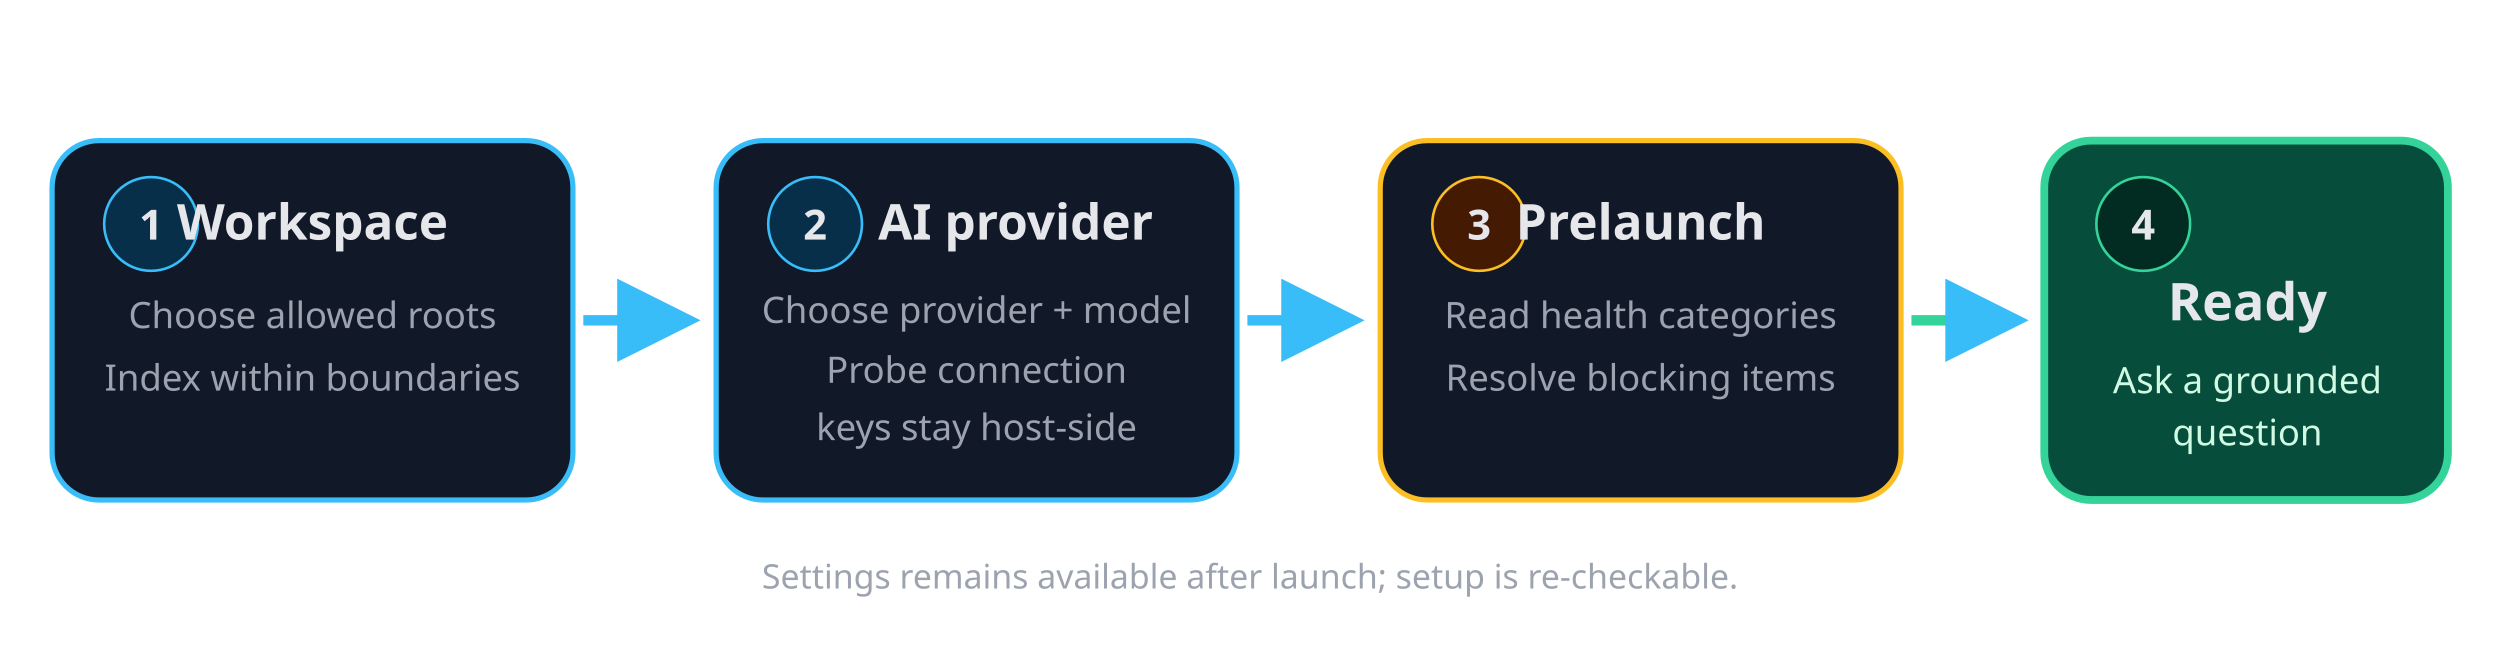
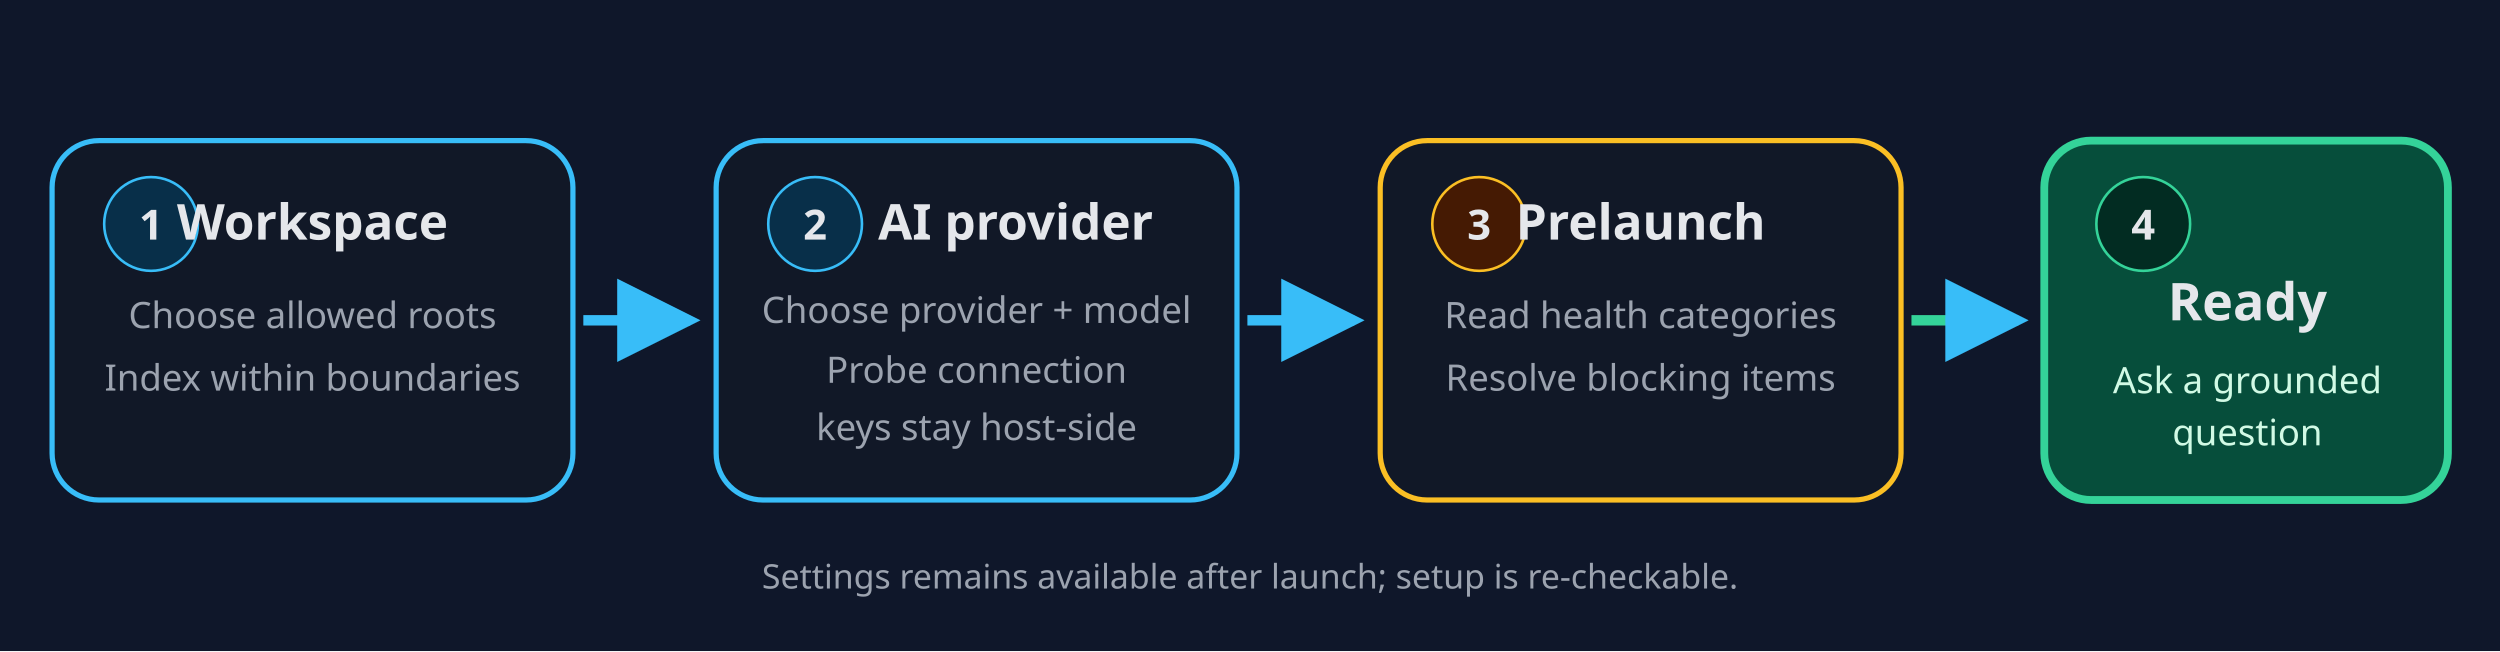
<svg xmlns="http://www.w3.org/2000/svg" viewBox="0 0 960 250" role="img" aria-labelledby="title desc">
+   <rect width="960" height="250" fill="#0f172a" />
  <defs>
    <marker id="arrow" markerWidth="8" markerHeight="8" refX="7" refY="4" orient="auto">
      <path d="M0 0 8 4 0 8Z" fill="#38bdf8" />
    </marker>
  </defs>
  <rect x="20" y="54" width="200" height="138" rx="18" fill="#111827" stroke="#38bdf8" stroke-width="2" />
  <circle cx="58" cy="86" r="18" fill="#082f49" stroke="#38bdf8" />
  <text x="58" y="92" text-anchor="middle" fill="#e5e7eb" font-family="system-ui, sans-serif" font-size="16" font-weight="700">1</text>
  <text x="120" y="92" text-anchor="middle" fill="#e5e7eb" font-family="system-ui, sans-serif" font-size="19" font-weight="700">Workspace</text>
  <text x="120" y="126" text-anchor="middle" fill="#9ca3af" font-family="system-ui, sans-serif" font-size="14">Choose allowed roots</text>
  <text x="120" y="150" text-anchor="middle" fill="#9ca3af" font-family="system-ui, sans-serif" font-size="14">Index within boundaries</text>
  <path d="M224 123H265" stroke="#38bdf8" stroke-width="4" marker-end="url(#arrow)" />
  <rect x="275" y="54" width="200" height="138" rx="18" fill="#111827" stroke="#38bdf8" stroke-width="2" />
  <circle cx="313" cy="86" r="18" fill="#082f49" stroke="#38bdf8" />
  <text x="313" y="92" text-anchor="middle" fill="#e5e7eb" font-family="system-ui, sans-serif" font-size="16" font-weight="700">2</text>
  <text x="390" y="92" text-anchor="middle" fill="#e5e7eb" font-family="system-ui, sans-serif" font-size="19" font-weight="700">AI provider</text>
  <text x="375" y="124" text-anchor="middle" fill="#9ca3af" font-family="system-ui, sans-serif" font-size="14">Choose provider + model</text>
  <text x="375" y="147" text-anchor="middle" fill="#9ca3af" font-family="system-ui, sans-serif" font-size="14">Probe connection</text>
  <text x="375" y="169" text-anchor="middle" fill="#9ca3af" font-family="system-ui, sans-serif" font-size="14">keys stay host-side</text>
  <path d="M479 123H520" stroke="#38bdf8" stroke-width="4" marker-end="url(#arrow)" />
  <rect x="530" y="54" width="200" height="138" rx="18" fill="#111827" stroke="#fbbf24" stroke-width="2" />
  <circle cx="568" cy="86" r="18" fill="#451a03" stroke="#fbbf24" />
  <text x="568" y="92" text-anchor="middle" fill="#e5e7eb" font-family="system-ui, sans-serif" font-size="16" font-weight="700">3</text>
  <text x="630" y="92" text-anchor="middle" fill="#e5e7eb" font-family="system-ui, sans-serif" font-size="19" font-weight="700">Prelaunch</text>
  <text x="630" y="126" text-anchor="middle" fill="#9ca3af" font-family="system-ui, sans-serif" font-size="14">Read health categories</text>
  <text x="630" y="150" text-anchor="middle" fill="#9ca3af" font-family="system-ui, sans-serif" font-size="14">Resolve blocking items</text>
  <path d="M734 123H775" stroke="#34d399" stroke-width="4" marker-end="url(#arrow)" />
  <rect x="785" y="54" width="155" height="138" rx="18" fill="#064e3b" stroke="#34d399" stroke-width="3" />
  <circle cx="823" cy="86" r="18" fill="#022c22" stroke="#34d399" />
  <text x="823" y="92" text-anchor="middle" fill="#e5e7eb" font-family="system-ui, sans-serif" font-size="16" font-weight="700">4</text>
  <text x="863" y="123" text-anchor="middle" fill="#e5e7eb" font-family="system-ui, sans-serif" font-size="20" font-weight="700">Ready</text>
  <text x="863" y="151" text-anchor="middle" fill="#d1fae5" font-family="system-ui, sans-serif" font-size="14">Ask a grounded</text>
  <text x="863" y="171" text-anchor="middle" fill="#d1fae5" font-family="system-ui, sans-serif" font-size="14">question</text>
  <text x="480" y="226" text-anchor="middle" fill="#9ca3af" font-family="system-ui, sans-serif" font-size="13">Settings remains available after launch; setup is re-checkable.</text>
</svg>
